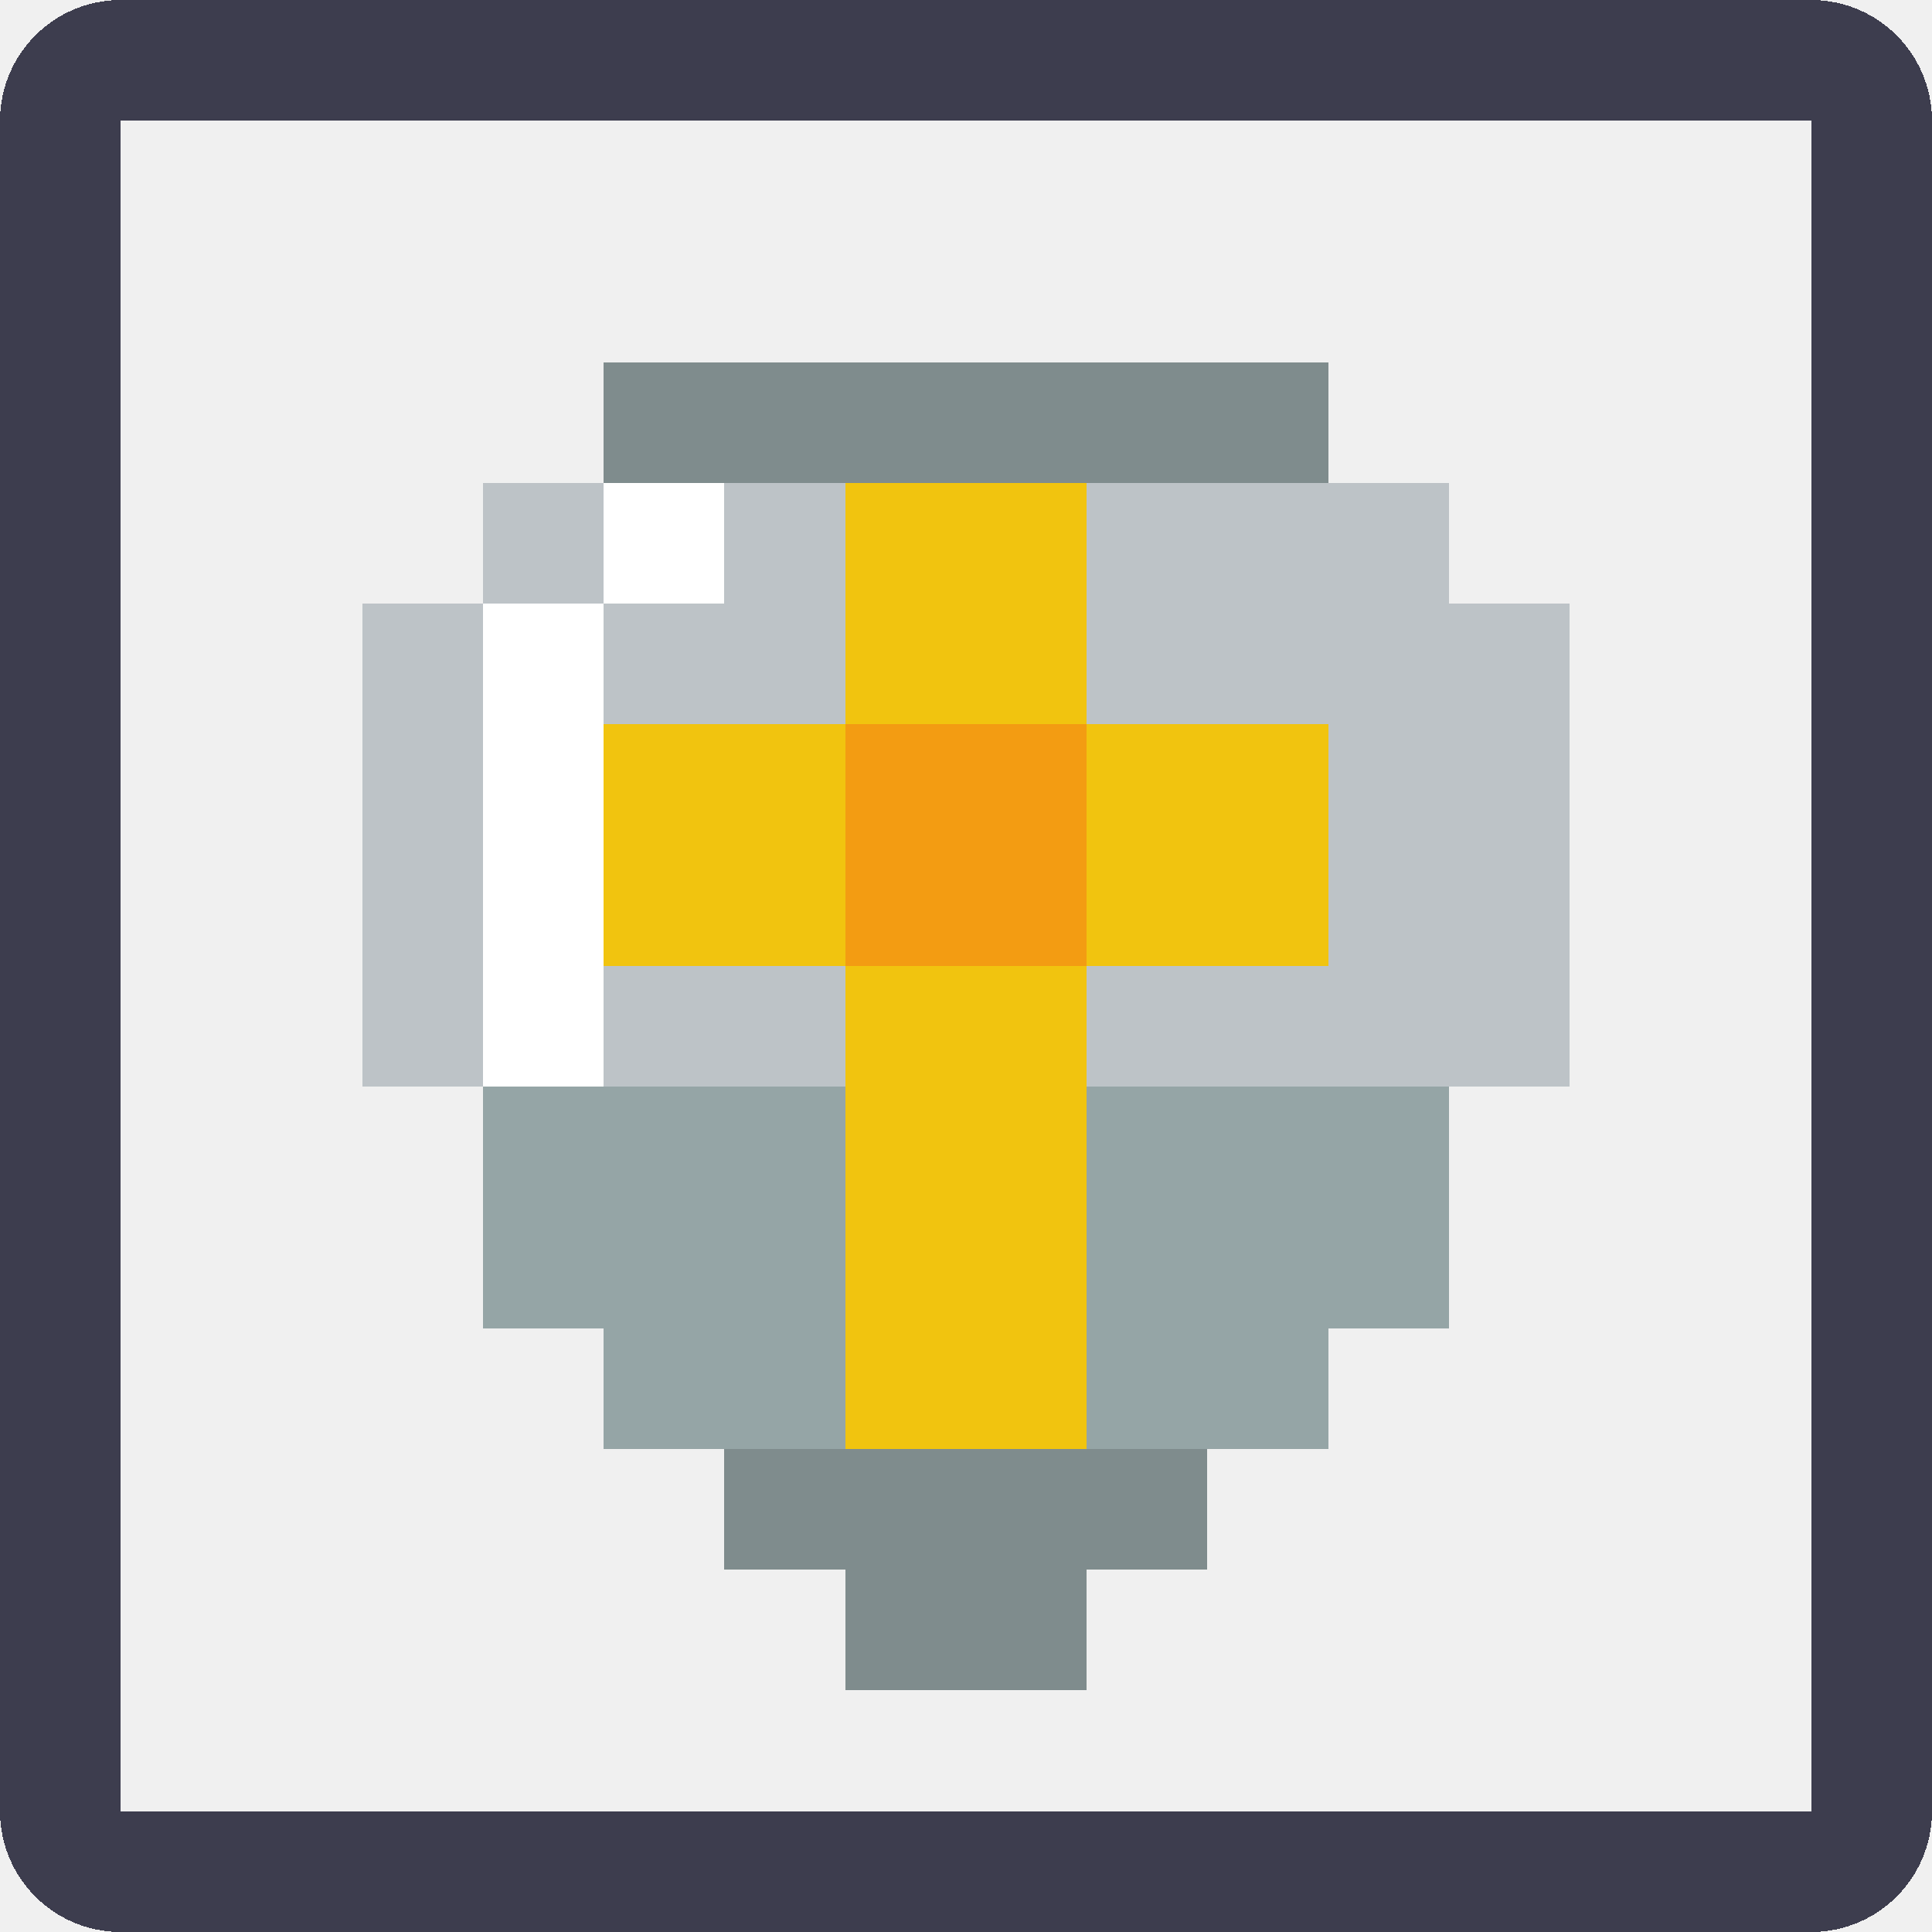
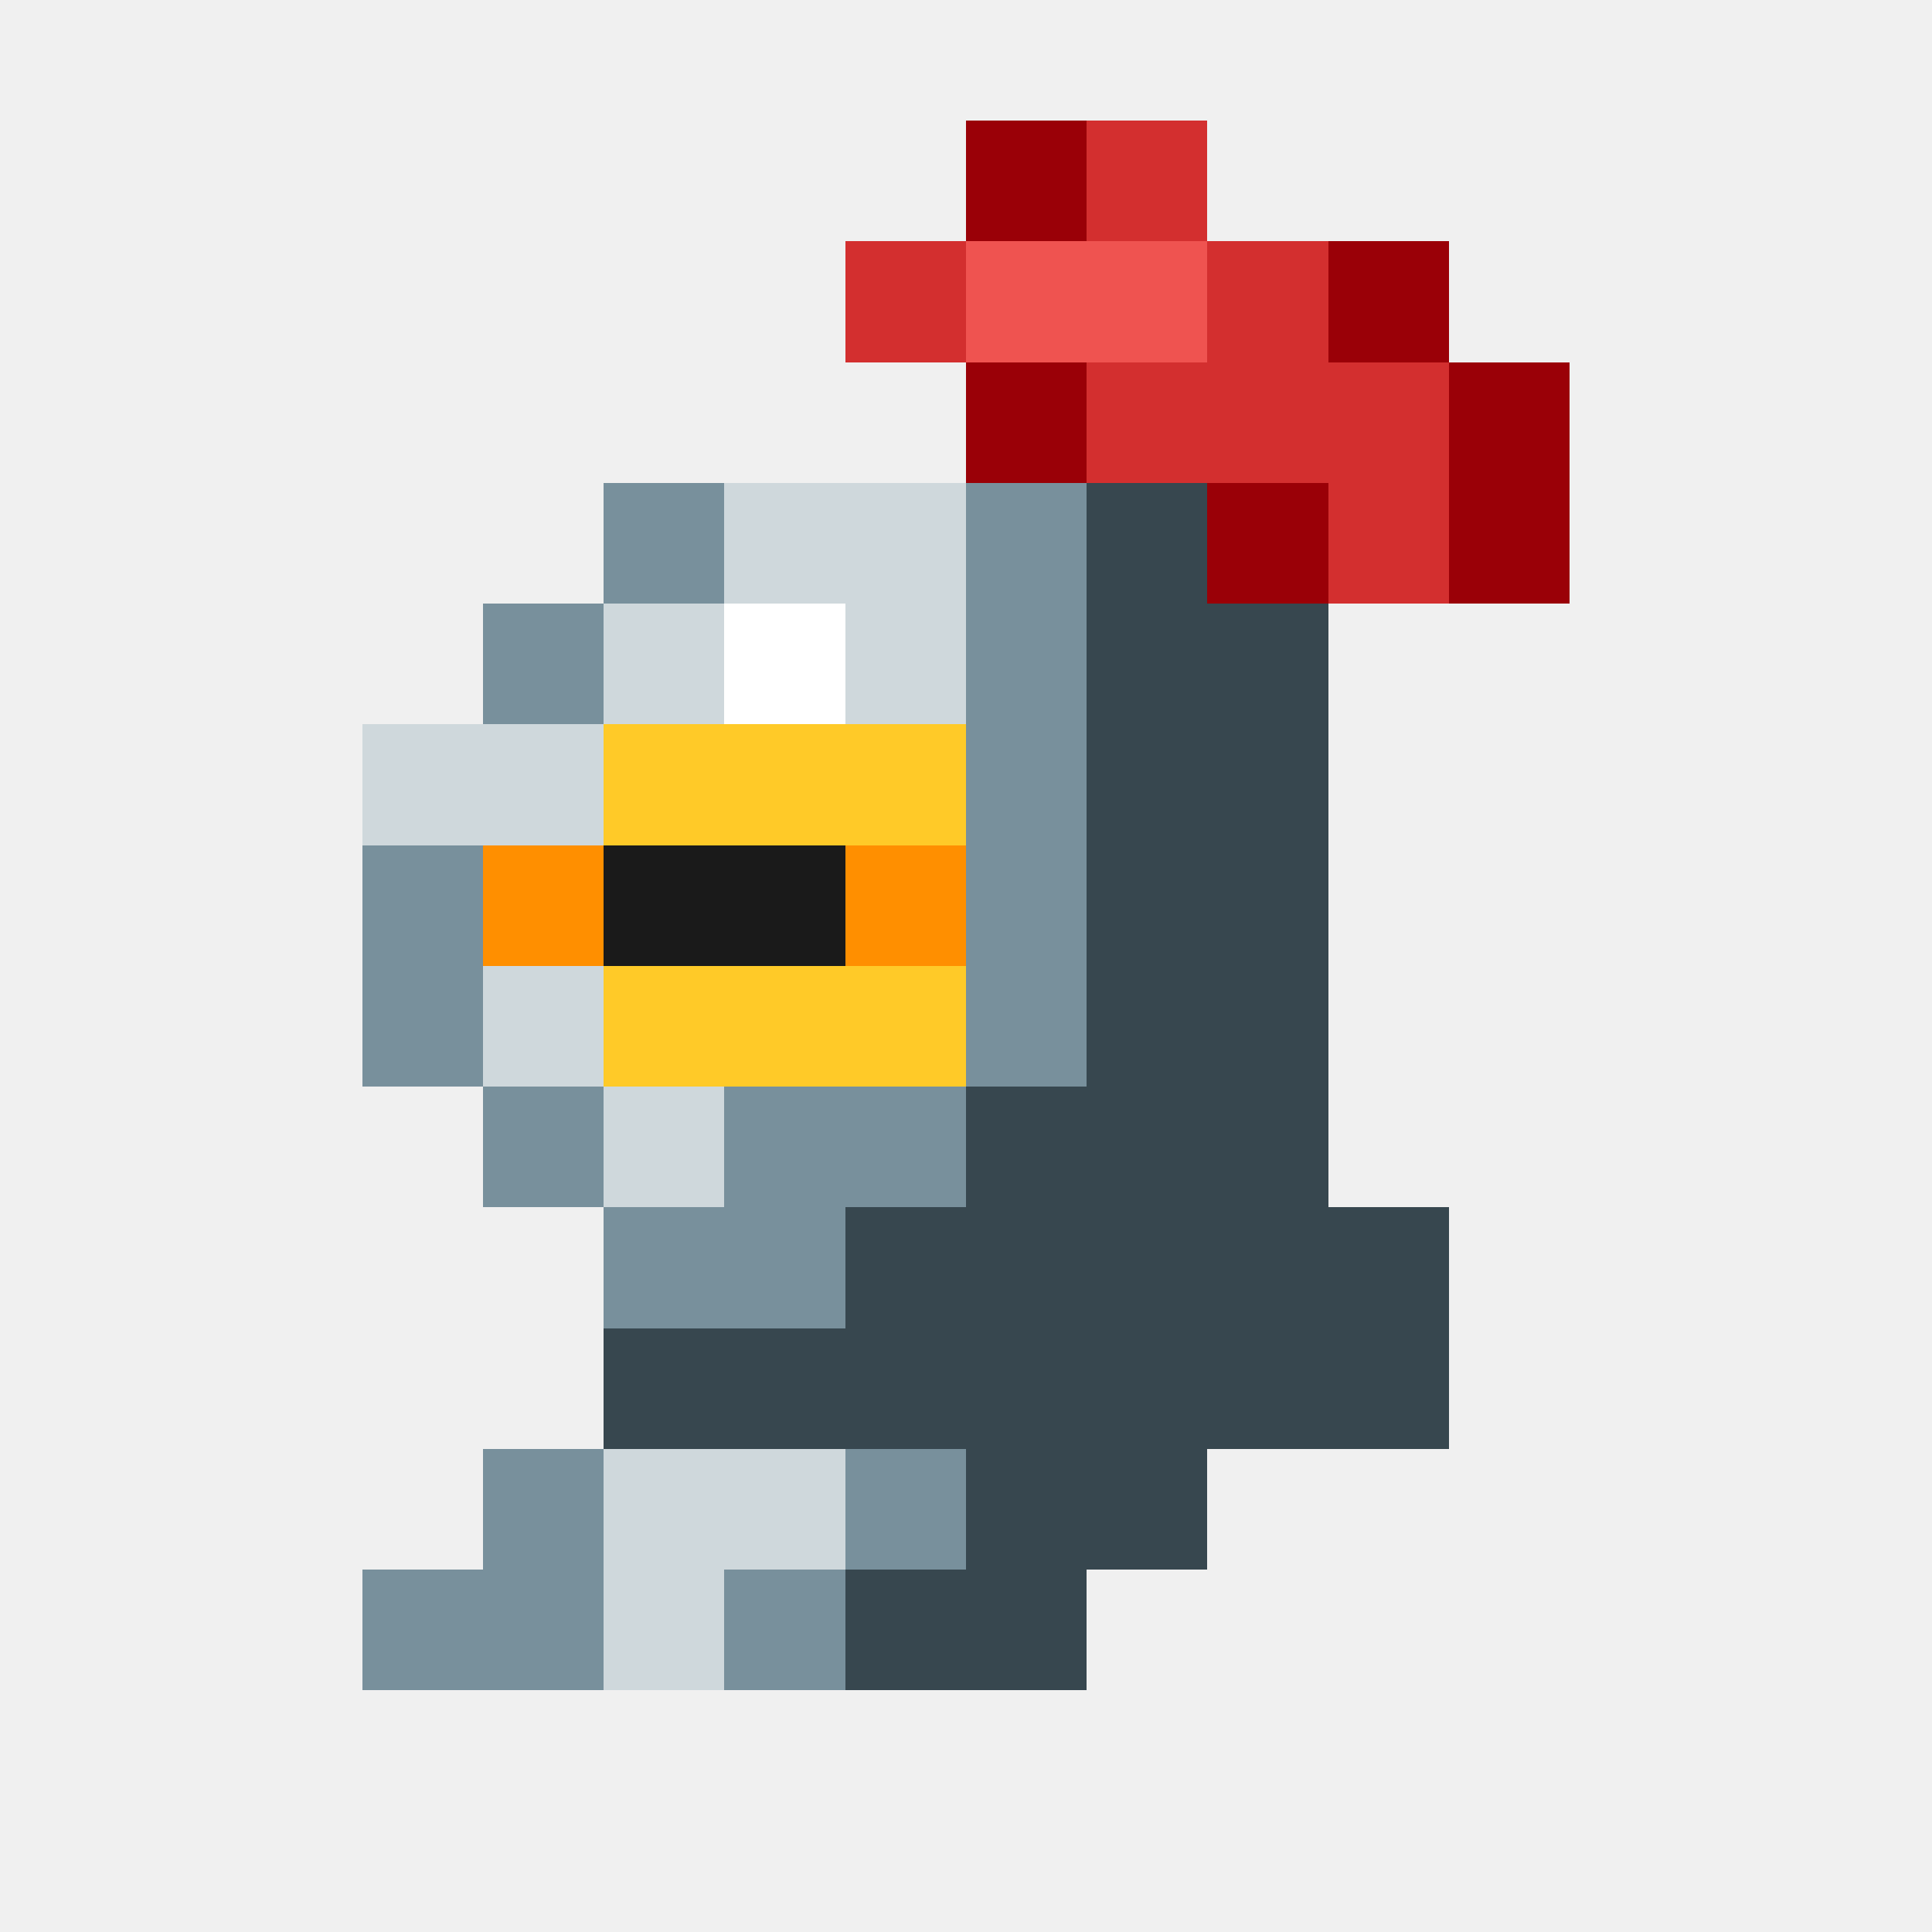
<svg xmlns="http://www.w3.org/2000/svg" viewBox="0 0 16 16" width="100%" height="100%" shape-rendering="crispEdges">
-   <rect x="0.5" y="0.5" width="15" height="15" fill="none" stroke="#3d3d4e" stroke-width="1" rx="0.5" ry="0.5" />
-   <rect x="5" y="3" width="6" height="1" fill="#7f8c8d" />
-   <rect x="4" y="4" width="8" height="1" fill="#bdc3c7" />
-   <rect x="3" y="5" width="10" height="4" fill="#bdc3c7" />
-   <rect x="4" y="9" width="8" height="2" fill="#95a5a6" />
-   <rect x="5" y="11" width="6" height="1" fill="#95a5a6" />
-   <rect x="6" y="12" width="4" height="1" fill="#7f8c8d" />
-   <rect x="7" y="13" width="2" height="1" fill="#7f8c8d" />
-   <rect x="7" y="4" width="2" height="8" fill="#f1c40f" />
-   <rect x="5" y="6" width="6" height="2" fill="#f1c40f" />
-   <rect x="7" y="6" width="2" height="2" fill="#f39c12" />
-   <rect x="4" y="5" width="1" height="4" fill="#ffffff" />
-   <rect x="5" y="4" width="1" height="1" fill="#ffffff" />
+   <rect x="8" y="1" width="1" height="1" fill="#9a0007" />
+   <rect x="9" y="1" width="1" height="1" fill="#d32f2f" />
+   <rect x="7" y="2" width="1" height="1" fill="#d32f2f" />
+   <rect x="8" y="2" width="2" height="1" fill="#ef5350" />
+   <rect x="10" y="2" width="1" height="1" fill="#d32f2f" />
+   <rect x="11" y="2" width="1" height="1" fill="#9a0007" />
+   <rect x="8" y="3" width="1" height="1" fill="#9a0007" />
+   <rect x="9" y="3" width="3" height="1" fill="#d32f2f" />
+   <rect x="12" y="3" width="1" height="1" fill="#9a0007" />
+   <rect x="10" y="4" width="1" height="1" fill="#9a0007" />
+   <rect x="11" y="4" width="1" height="1" fill="#d32f2f" />
+   <rect x="12" y="4" width="1" height="1" fill="#9a0007" />
+   <rect x="5" y="4" width="1" height="1" fill="#78909c" />
+   <rect x="6" y="4" width="2" height="1" fill="#cfd8dc" />
+   <rect x="8" y="4" width="1" height="1" fill="#78909c" />
+   <rect x="9" y="4" width="1" height="1" fill="#37474f" />
+   <rect x="4" y="5" width="1" height="1" fill="#78909c" />
+   <rect x="5" y="5" width="1" height="1" fill="#cfd8dc" />
+   <rect x="6" y="5" width="1" height="1" fill="#ffffff" />
+   <rect x="7" y="5" width="1" height="1" fill="#cfd8dc" />
+   <rect x="8" y="5" width="1" height="1" fill="#78909c" />
+   <rect x="9" y="5" width="2" height="1" fill="#37474f" />
+   <rect x="3" y="6" width="2" height="1" fill="#cfd8dc" />
+   <rect x="5" y="6" width="3" height="1" fill="#ffca28" />
+   <rect x="8" y="6" width="1" height="1" fill="#78909c" />
+   <rect x="9" y="6" width="2" height="1" fill="#37474f" />
+   <rect x="3" y="7" width="1" height="1" fill="#78909c" />
+   <rect x="4" y="7" width="1" height="1" fill="#ff8f00" />
+   <rect x="5" y="7" width="2" height="1" fill="#1a1a1a" />
+   <rect x="7" y="7" width="1" height="1" fill="#ff8f00" />
+   <rect x="8" y="7" width="1" height="1" fill="#78909c" />
+   <rect x="9" y="7" width="2" height="1" fill="#37474f" />
+   <rect x="3" y="8" width="1" height="1" fill="#78909c" />
+   <rect x="4" y="8" width="1" height="1" fill="#cfd8dc" />
+   <rect x="5" y="8" width="3" height="1" fill="#ffca28" />
+   <rect x="8" y="8" width="1" height="1" fill="#78909c" />
+   <rect x="9" y="8" width="2" height="1" fill="#37474f" />
+   <rect x="4" y="9" width="1" height="1" fill="#78909c" />
+   <rect x="5" y="9" width="1" height="1" fill="#cfd8dc" />
+   <rect x="6" y="9" width="2" height="1" fill="#78909c" />
+   <rect x="8" y="9" width="3" height="1" fill="#37474f" />
+   <rect x="5" y="10" width="2" height="1" fill="#78909c" />
+   <rect x="7" y="10" width="5" height="1" fill="#37474f" />
+   <rect x="5" y="11" width="7" height="1" fill="#37474f" />
+   <rect x="4" y="12" width="1" height="1" fill="#78909c" />
+   <rect x="5" y="12" width="2" height="1" fill="#cfd8dc" />
+   <rect x="7" y="12" width="1" height="1" fill="#78909c" />
+   <rect x="8" y="12" width="2" height="1" fill="#37474f" />
+   <rect x="3" y="13" width="2" height="1" fill="#78909c" />
+   <rect x="5" y="13" width="1" height="1" fill="#cfd8dc" />
+   <rect x="6" y="13" width="1" height="1" fill="#78909c" />
+   <rect x="7" y="13" width="2" height="1" fill="#37474f" />
</svg>
